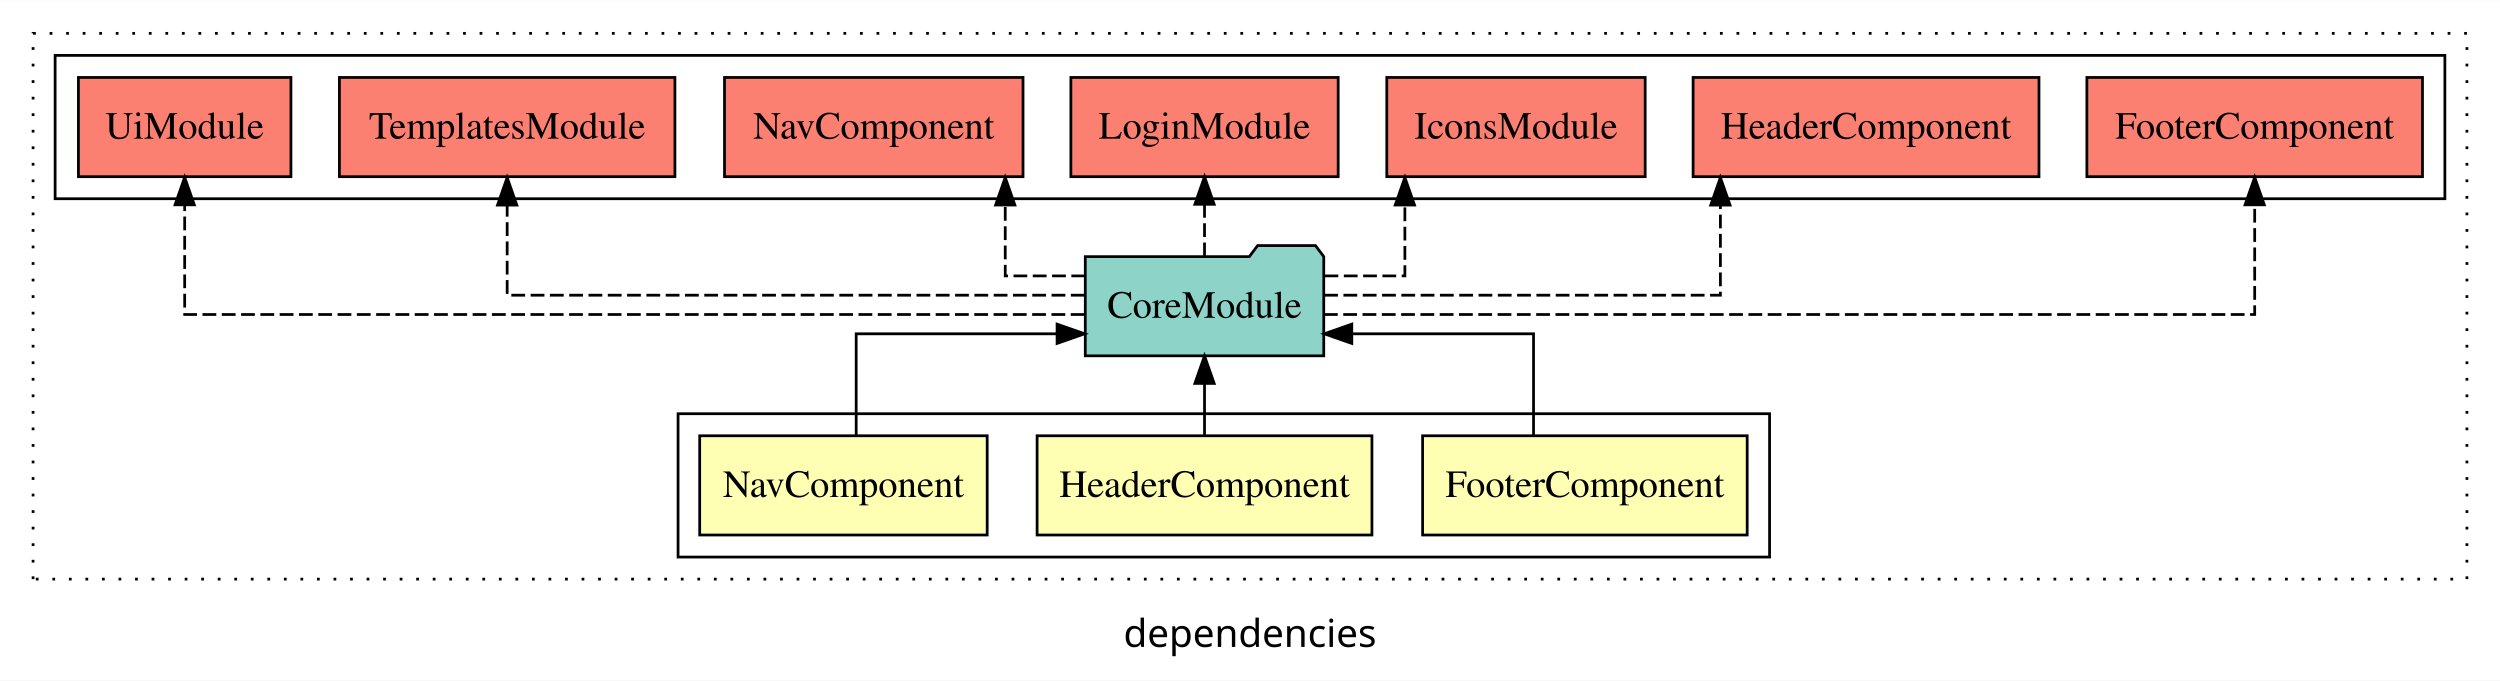
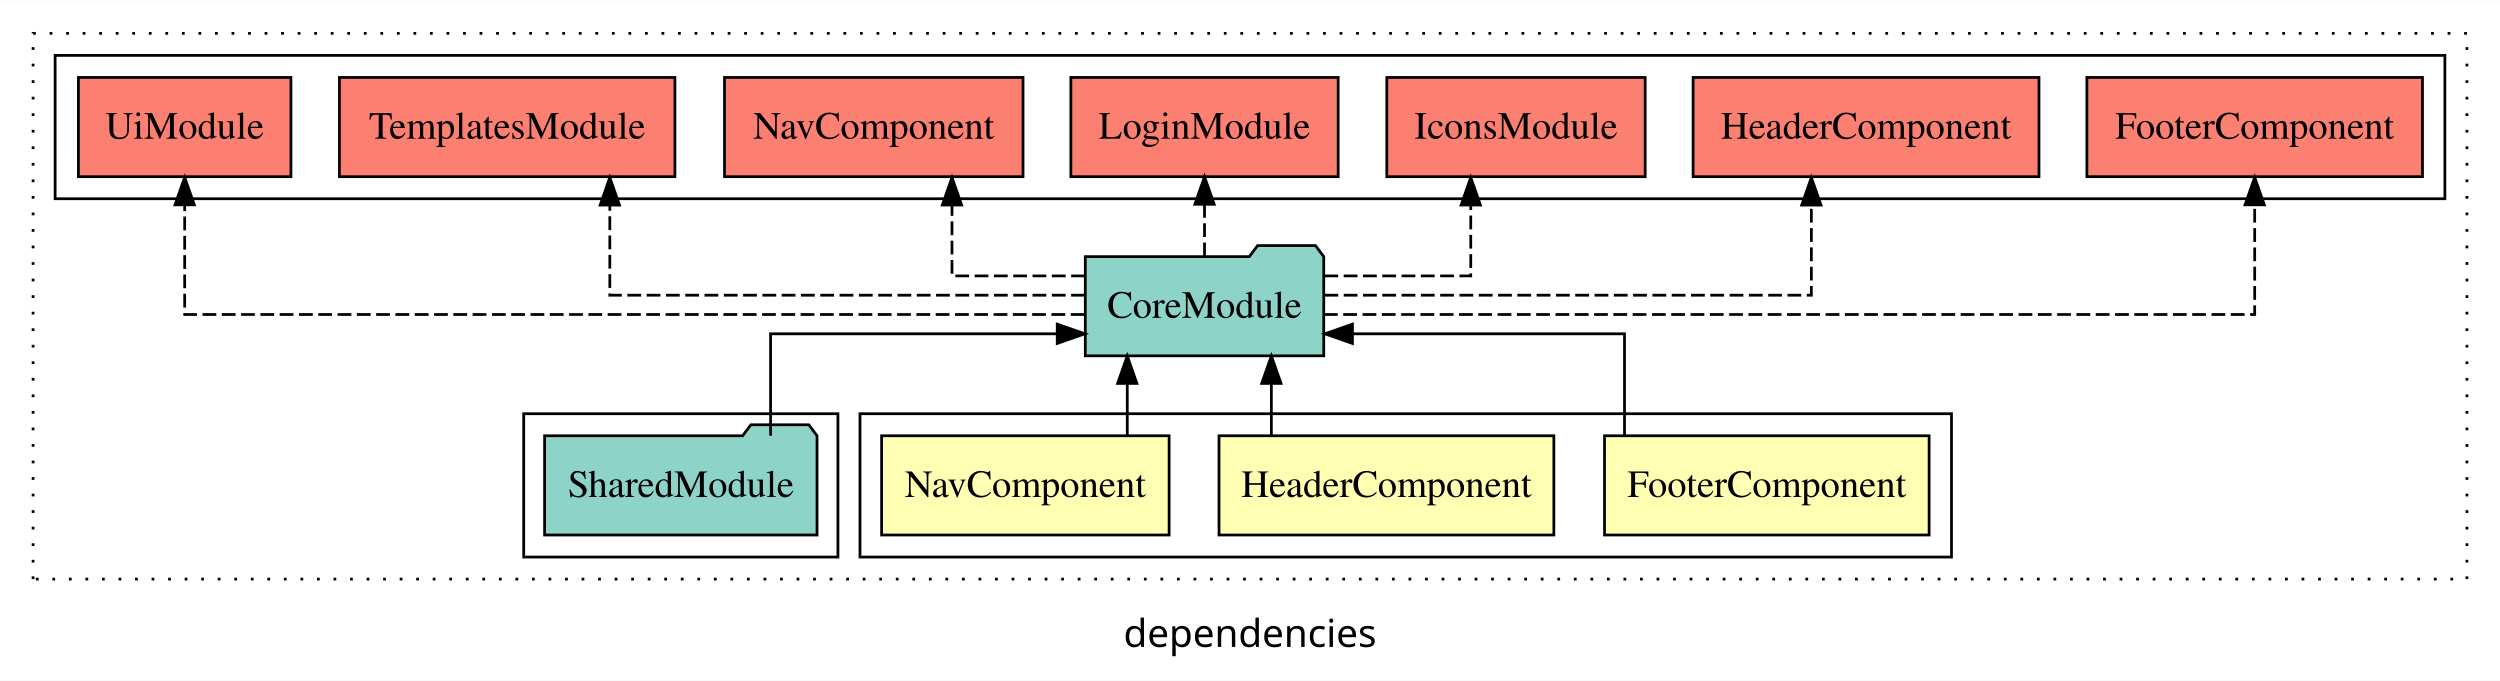
<svg xmlns="http://www.w3.org/2000/svg" width="907pt" height="247pt" viewBox="0.00 0.00 907.00 246.80">
  <g id="graph0" class="graph" transform="scale(1 1) rotate(0) translate(4 242.8)">
    <polygon fill="white" stroke="transparent" points="-4,4 -4,-242.8 903,-242.8 903,4 -4,4" />
    <text text-anchor="middle" x="449.5" y="-8.2" font-family="sans-serif" font-size="14.00">dependencies</text>
    <g id="clust1" class="cluster">
      <polygon fill="none" stroke="black" stroke-dasharray="1,5" points="8,-32.8 8,-230.8 891,-230.8 891,-32.8 8,-32.8" />
    </g>
    <g id="clust2" class="cluster">
-       <polygon fill="none" stroke="black" points="242,-40.8 242,-92.8 638,-92.8 638,-40.8 242,-40.8" />
+       <polygon fill="none" stroke="black" points="308,-40.8 308,-92.8 704,-92.8 704,-40.8 308,-40.8" />
    </g>
    <g id="clust7" class="cluster">
      <polygon fill="none" stroke="black" points="16,-170.8 16,-222.8 883,-222.8 883,-170.8 16,-170.8" />
    </g>
+     <g id="clust6" class="cluster">
+       <polygon fill="none" stroke="black" points="186,-40.8 186,-92.8 300,-92.8 300,-40.8 186,-40.8" />
+     </g>
    <g id="node1" class="node">
-       <polygon fill="#ffffb3" stroke="black" points="629.88,-84.8 512.12,-84.8 512.12,-48.8 629.88,-48.8 629.88,-84.8" />
-       <text text-anchor="middle" x="571" y="-62.6" font-family="Times,serif" font-size="14.00">FooterComponent</text>
+       <polygon fill="#ffffb3" stroke="black" points="695.88,-84.8 578.12,-84.8 578.12,-48.8 695.88,-48.8 695.88,-84.8" />
+       <text text-anchor="middle" x="637" y="-62.6" font-family="Times,serif" font-size="14.00">FooterComponent</text>
    </g>
    <g id="node4" class="node">
      <polygon fill="#8dd3c7" stroke="black" points="476.26,-149.8 473.26,-153.8 452.26,-153.8 449.26,-149.8 389.74,-149.8 389.74,-113.8 476.26,-113.8 476.26,-149.8" />
      <text text-anchor="middle" x="433" y="-127.6" font-family="Times,serif" font-size="14.00">CoreModule</text>
    </g>
    <g id="edge1" class="edge">
-       <path fill="none" stroke="black" d="M552.37,-84.81C552.37,-100.85 552.37,-121.8 552.37,-121.8 552.37,-121.8 486.43,-121.8 486.43,-121.8" />
-       <polygon fill="black" stroke="black" points="486.43,-118.3 476.43,-121.8 486.43,-125.3 486.43,-118.3" />
+       <path fill="none" stroke="black" d="M585.37,-84.81C585.37,-100.85 585.37,-121.8 585.37,-121.8 585.37,-121.8 486.66,-121.8 486.66,-121.8" />
+       <polygon fill="black" stroke="black" points="486.66,-118.3 476.66,-121.8 486.66,-125.3 486.66,-118.3" />
    </g>
    <g id="node2" class="node">
-       <polygon fill="#ffffb3" stroke="black" points="493.74,-84.8 372.26,-84.8 372.26,-48.8 493.74,-48.8 493.74,-84.8" />
-       <text text-anchor="middle" x="433" y="-62.6" font-family="Times,serif" font-size="14.00">HeaderComponent</text>
+       <polygon fill="#ffffb3" stroke="black" points="559.74,-84.8 438.26,-84.8 438.26,-48.8 559.74,-48.8 559.74,-84.8" />
+       <text text-anchor="middle" x="499" y="-62.6" font-family="Times,serif" font-size="14.00">HeaderComponent</text>
    </g>
    <g id="edge2" class="edge">
-       <path fill="none" stroke="black" d="M433,-84.91C433,-84.91 433,-103.79 433,-103.79" />
-       <polygon fill="black" stroke="black" points="429.5,-103.79 433,-113.79 436.5,-103.79 429.5,-103.79" />
+       <path fill="none" stroke="black" d="M457.25,-84.91C457.25,-84.91 457.25,-103.79 457.25,-103.79" />
+       <polygon fill="black" stroke="black" points="453.75,-103.79 457.25,-113.79 460.75,-103.79 453.75,-103.79" />
    </g>
    <g id="node3" class="node">
-       <polygon fill="#ffffb3" stroke="black" points="354.15,-84.8 249.85,-84.8 249.85,-48.8 354.15,-48.8 354.15,-84.8" />
-       <text text-anchor="middle" x="302" y="-62.6" font-family="Times,serif" font-size="14.00">NavComponent</text>
+       <polygon fill="#ffffb3" stroke="black" points="420.15,-84.8 315.85,-84.8 315.85,-48.8 420.15,-48.8 420.15,-84.8" />
+       <text text-anchor="middle" x="368" y="-62.6" font-family="Times,serif" font-size="14.00">NavComponent</text>
    </g>
    <g id="edge3" class="edge">
-       <path fill="none" stroke="black" d="M306.62,-84.81C306.62,-100.85 306.62,-121.8 306.62,-121.8 306.62,-121.8 379.51,-121.8 379.51,-121.8" />
-       <polygon fill="black" stroke="black" points="379.51,-125.3 389.51,-121.8 379.51,-118.3 379.51,-125.3" />
+       <path fill="none" stroke="black" d="M404.97,-84.91C404.97,-84.91 404.97,-103.79 404.97,-103.79" />
+       <polygon fill="black" stroke="black" points="401.47,-103.79 404.97,-113.79 408.47,-103.79 401.47,-103.79" />
    </g>
-     <g id="node5" class="node">
+     <g id="node6" class="node">
      <polygon fill="#fb8072" stroke="black" points="874.88,-214.8 753.12,-214.8 753.12,-178.8 874.88,-178.8 874.88,-214.8" />
      <text text-anchor="middle" x="814" y="-192.6" font-family="Times,serif" font-size="14.00">FooterComponent </text>
    </g>
-     <g id="edge4" class="edge">
+     <g id="edge5" class="edge">
      <path fill="none" stroke="black" stroke-dasharray="5,2" d="M476.33,-128.8C576.19,-128.8 814,-128.8 814,-128.8 814,-128.8 814,-168.58 814,-168.58" />
      <polygon fill="black" stroke="black" points="810.5,-168.58 814,-178.58 817.5,-168.58 810.5,-168.58" />
    </g>
-     <g id="node6" class="node">
+     <g id="node7" class="node">
      <polygon fill="#fb8072" stroke="black" points="735.74,-214.8 610.26,-214.8 610.26,-178.8 735.74,-178.8 735.74,-214.8" />
      <text text-anchor="middle" x="673" y="-192.6" font-family="Times,serif" font-size="14.00">HeaderComponent </text>
    </g>
-     <g id="edge5" class="edge">
-       <path fill="none" stroke="black" stroke-dasharray="5,2" d="M476.41,-135.8C531.7,-135.8 620.16,-135.8 620.16,-135.8 620.16,-135.8 620.16,-168.5 620.16,-168.5" />
-       <polygon fill="black" stroke="black" points="616.66,-168.5 620.16,-178.5 623.66,-168.5 616.66,-168.5" />
+     <g id="edge6" class="edge">
+       <path fill="none" stroke="black" stroke-dasharray="5,2" d="M476.5,-135.8C540.66,-135.8 653.16,-135.8 653.16,-135.8 653.16,-135.8 653.16,-168.5 653.16,-168.5" />
+       <polygon fill="black" stroke="black" points="649.66,-168.5 653.16,-178.5 656.66,-168.5 649.66,-168.5" />
    </g>
-     <g id="node7" class="node">
+     <g id="node8" class="node">
      <polygon fill="#fb8072" stroke="black" points="592.87,-214.8 499.13,-214.8 499.13,-178.8 592.87,-178.8 592.87,-214.8" />
      <text text-anchor="middle" x="546" y="-192.6" font-family="Times,serif" font-size="14.00">IconsModule </text>
    </g>
-     <g id="edge6" class="edge">
-       <path fill="none" stroke="black" stroke-dasharray="5,2" d="M476.54,-142.8C492.02,-142.8 505.69,-142.8 505.69,-142.8 505.69,-142.8 505.69,-168.52 505.69,-168.52" />
-       <polygon fill="black" stroke="black" points="502.19,-168.52 505.69,-178.52 509.19,-168.52 502.19,-168.52" />
+     <g id="edge7" class="edge">
+       <path fill="none" stroke="black" stroke-dasharray="5,2" d="M476.49,-142.8C502.13,-142.8 529.59,-142.8 529.59,-142.8 529.59,-142.8 529.59,-168.52 529.59,-168.52" />
+       <polygon fill="black" stroke="black" points="526.09,-168.52 529.59,-178.52 533.09,-168.52 526.09,-168.52" />
    </g>
-     <g id="node8" class="node">
+     <g id="node9" class="node">
      <polygon fill="#fb8072" stroke="black" points="481.49,-214.8 384.51,-214.8 384.51,-178.8 481.49,-178.8 481.49,-214.8" />
      <text text-anchor="middle" x="433" y="-192.6" font-family="Times,serif" font-size="14.00">LoginModule </text>
    </g>
-     <g id="edge7" class="edge">
+     <g id="edge8" class="edge">
      <path fill="none" stroke="black" stroke-dasharray="5,2" d="M433,-149.91C433,-149.91 433,-168.79 433,-168.79" />
      <polygon fill="black" stroke="black" points="429.5,-168.79 433,-178.79 436.5,-168.79 429.5,-168.79" />
    </g>
-     <g id="node9" class="node">
+     <g id="node10" class="node">
      <polygon fill="#fb8072" stroke="black" points="367.15,-214.8 258.85,-214.8 258.85,-178.8 367.15,-178.8 367.15,-214.8" />
      <text text-anchor="middle" x="313" y="-192.6" font-family="Times,serif" font-size="14.00">NavComponent </text>
    </g>
-     <g id="edge8" class="edge">
-       <path fill="none" stroke="black" stroke-dasharray="5,2" d="M389.69,-142.8C374.29,-142.8 360.7,-142.8 360.7,-142.8 360.7,-142.8 360.7,-168.52 360.7,-168.52" />
-       <polygon fill="black" stroke="black" points="357.2,-168.52 360.7,-178.52 364.2,-168.52 357.2,-168.52" />
+     <g id="edge9" class="edge">
+       <path fill="none" stroke="black" stroke-dasharray="5,2" d="M389.6,-142.8C365.92,-142.8 341.38,-142.8 341.38,-142.8 341.38,-142.8 341.38,-168.52 341.38,-168.52" />
+       <polygon fill="black" stroke="black" points="337.88,-168.52 341.38,-178.52 344.88,-168.52 337.88,-168.52" />
    </g>
-     <g id="node10" class="node">
+     <g id="node11" class="node">
      <polygon fill="#fb8072" stroke="black" points="240.86,-214.8 119.14,-214.8 119.14,-178.8 240.86,-178.8 240.86,-214.8" />
      <text text-anchor="middle" x="180" y="-192.6" font-family="Times,serif" font-size="14.00">TemplatesModule </text>
    </g>
-     <g id="edge9" class="edge">
-       <path fill="none" stroke="black" stroke-dasharray="5,2" d="M389.51,-135.8C317.17,-135.8 180,-135.8 180,-135.8 180,-135.8 180,-168.5 180,-168.5" />
-       <polygon fill="black" stroke="black" points="176.5,-168.5 180,-178.5 183.5,-168.5 176.5,-168.5" />
+     <g id="edge10" class="edge">
+       <path fill="none" stroke="black" stroke-dasharray="5,2" d="M389.6,-135.8C326.59,-135.8 217.24,-135.8 217.24,-135.8 217.24,-135.8 217.24,-168.5 217.24,-168.5" />
+       <polygon fill="black" stroke="black" points="213.74,-168.5 217.24,-178.5 220.74,-168.5 213.74,-168.5" />
    </g>
-     <g id="node11" class="node">
+     <g id="node12" class="node">
      <polygon fill="#fb8072" stroke="black" points="101.55,-214.8 24.45,-214.8 24.45,-178.8 101.55,-178.8 101.55,-214.8" />
      <text text-anchor="middle" x="63" y="-192.6" font-family="Times,serif" font-size="14.00">UiModule </text>
    </g>
-     <g id="edge10" class="edge">
+     <g id="edge11" class="edge">
      <path fill="none" stroke="black" stroke-dasharray="5,2" d="M389.47,-128.8C291.66,-128.8 63,-128.8 63,-128.8 63,-128.8 63,-168.58 63,-168.58" />
      <polygon fill="black" stroke="black" points="59.5,-168.58 63,-178.58 66.5,-168.58 59.5,-168.58" />
    </g>
+     <g id="node5" class="node">
+       <polygon fill="#8dd3c7" stroke="black" points="292.42,-84.8 289.42,-88.8 268.42,-88.8 265.42,-84.8 193.58,-84.8 193.58,-48.8 292.42,-48.8 292.42,-84.8" />
+       <text text-anchor="middle" x="243" y="-62.6" font-family="Times,serif" font-size="14.00">SharedModule</text>
+     </g>
+     <g id="edge4" class="edge">
+       <path fill="none" stroke="black" d="M275.57,-84.81C275.57,-100.85 275.57,-121.8 275.57,-121.8 275.57,-121.8 379.56,-121.8 379.56,-121.8" />
+       <polygon fill="black" stroke="black" points="379.56,-125.3 389.56,-121.8 379.56,-118.3 379.56,-125.3" />
+     </g>
  </g>
</svg>
